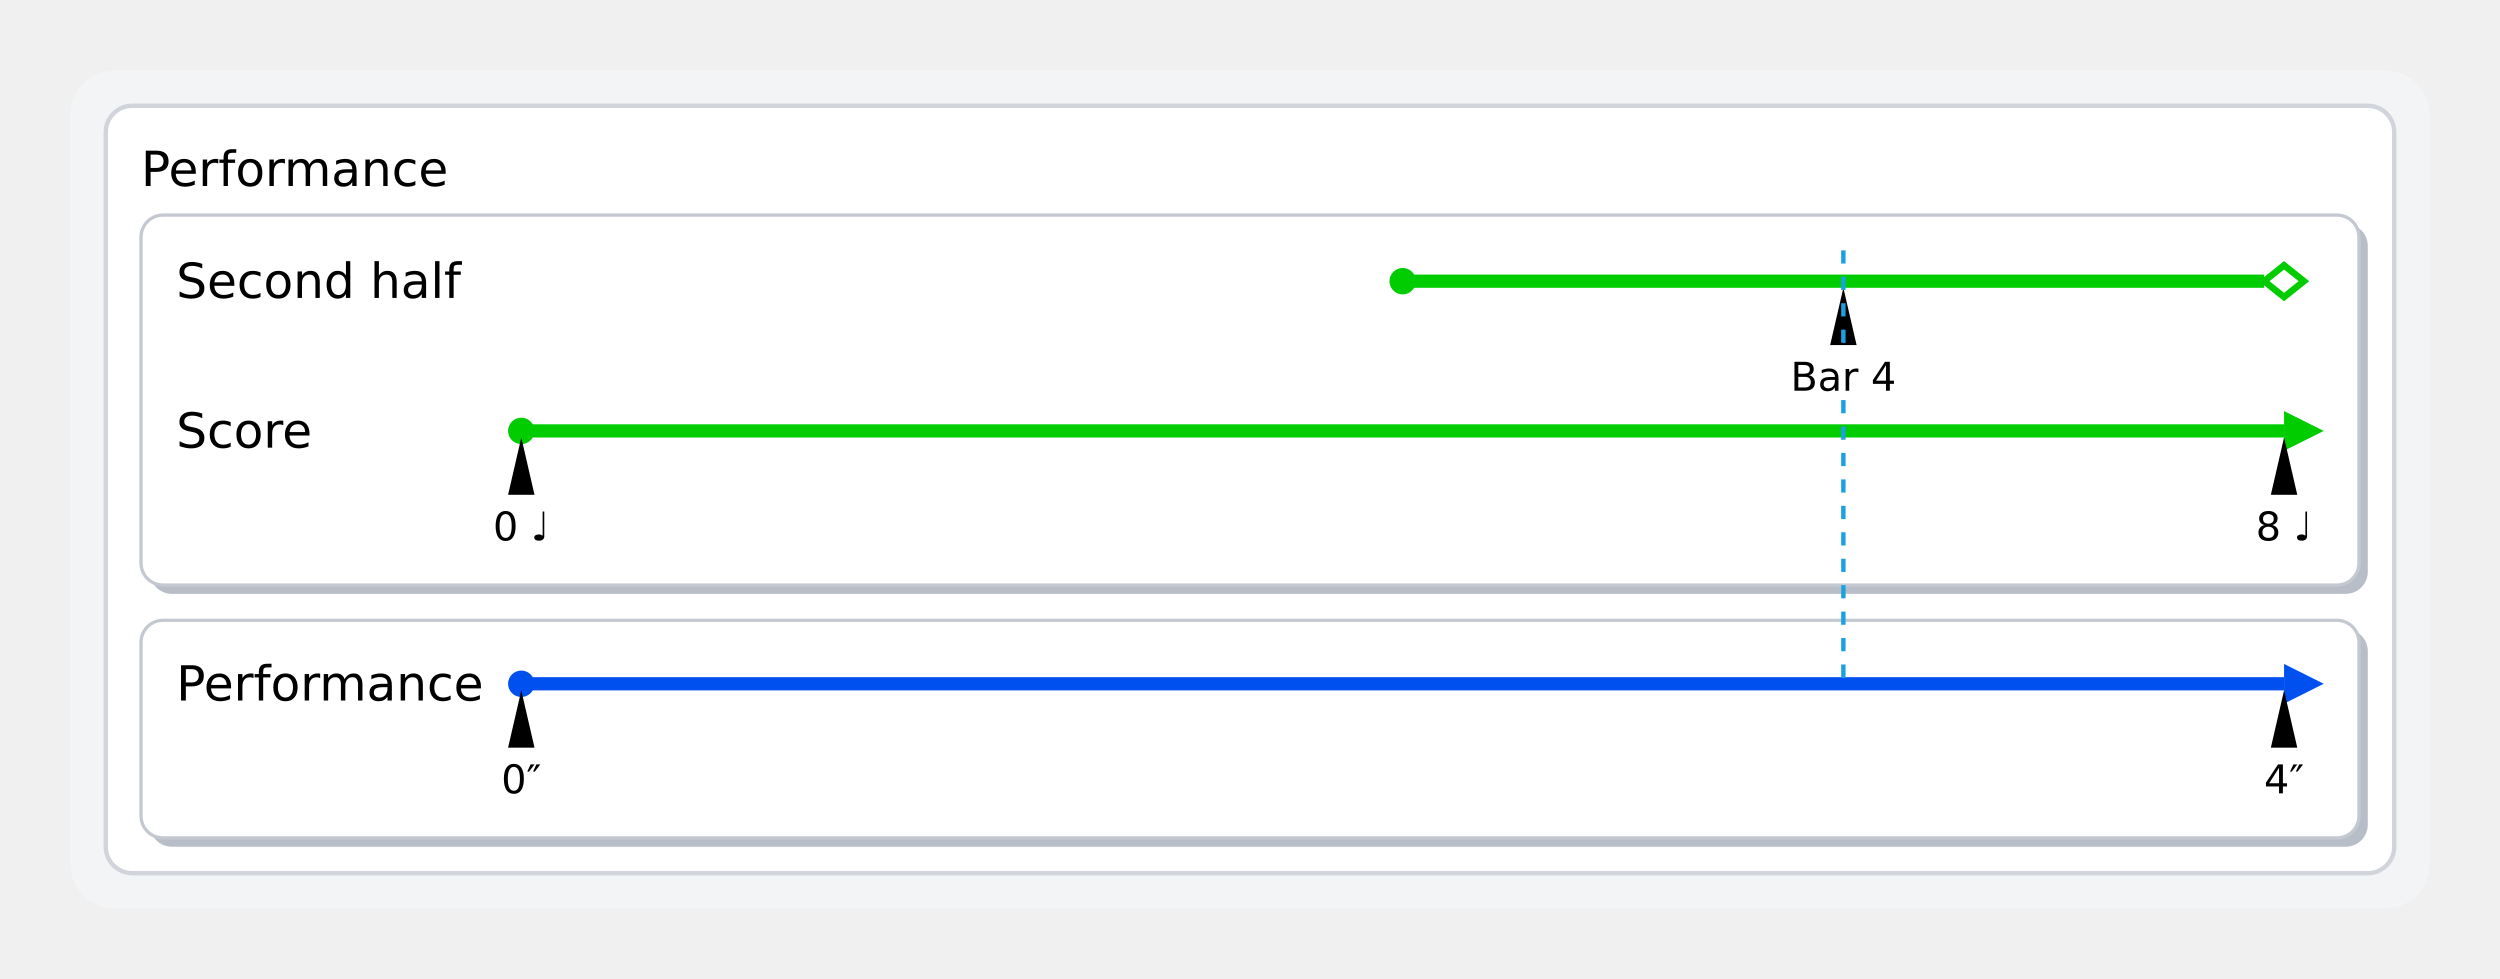
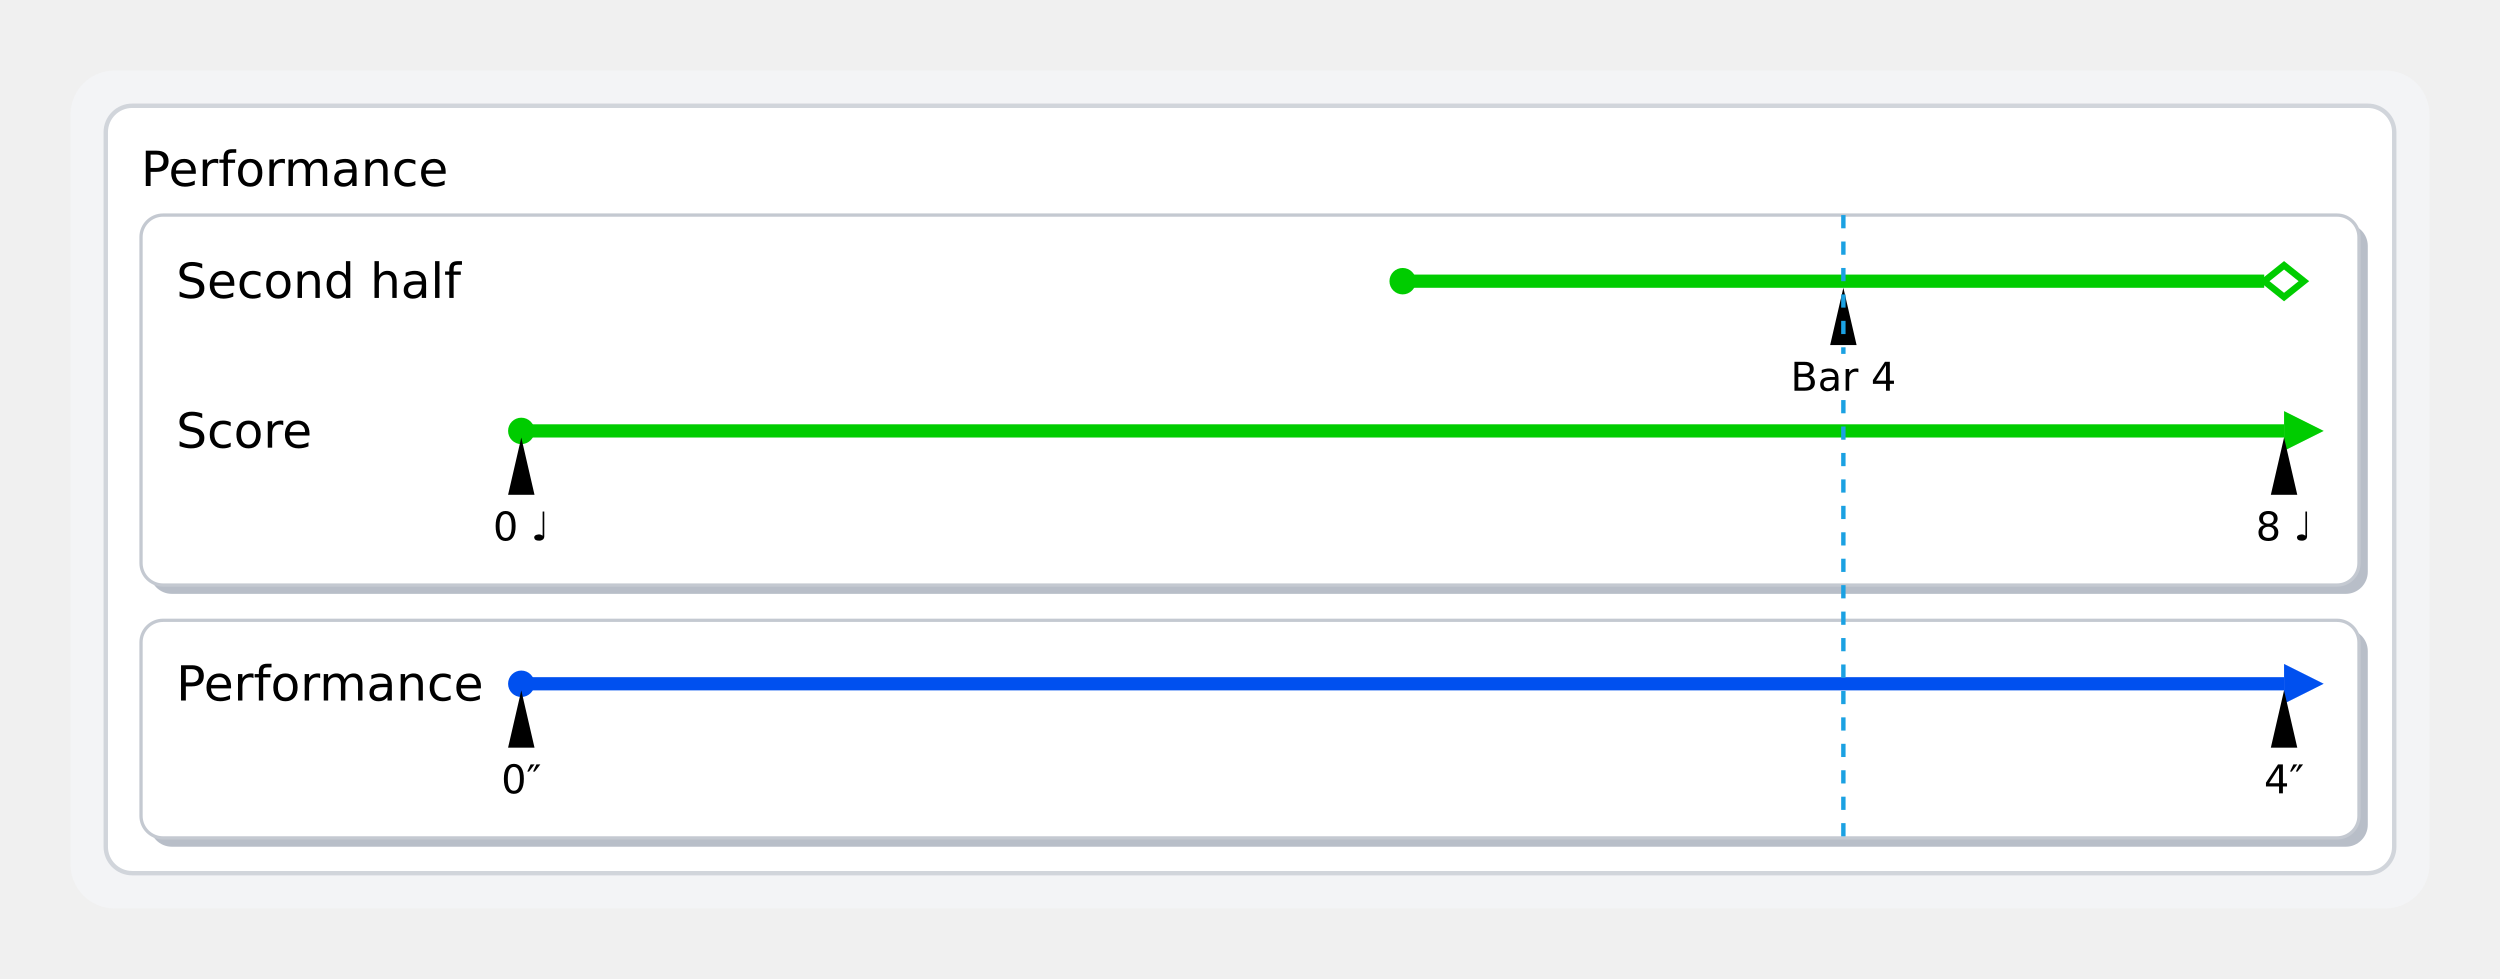
<svg xmlns="http://www.w3.org/2000/svg" width="567.292" height="222.137" viewBox="0 0 567.292 222.137" font-family="DejaVu Sans, Noto Music" text-rendering="geometricPrecision" style="font-kerning:none;font-variant-ligatures:none">
  <g transform="translate(16 16)">
    <rect x="0" y="0" width="535.292" height="190.137" rx="10" fill="#F3F4F6" />
    <rect data-id="group_1" x="8" y="8" width="519.292" height="174.137" rx="6" fill="#FFFFFF" stroke="#D1D5DB" stroke-width="1" />
    <text data-id="group_1" data-part="name" x="16" y="26.21" text-anchor="start" font-size="11" fill="#000000">Performance</text>
    <rect data-id="score" data-part="card" x="18" y="34.805" width="503.291" height="83.953" rx="5" fill="#B8BEC8" />
    <rect data-id="score" data-part="card" x="16" y="32.805" width="503.291" height="83.953" rx="5" fill="#FFFFFF" stroke="#C4C9D1" stroke-width="0.75" />
    <line data-id="score" x1="102.291" y1="81.781" x2="502.291" y2="81.781" stroke="#00CC00" stroke-width="3" />
    <circle data-id="score" cx="102.291" cy="81.781" r="3" fill="#00CC00" />
    <polygon data-id="score" points="511.291,81.781 502.291,77.281 502.291,86.281" fill="#00CC00" />
    <line data-id="second-half" x1="302.291" y1="47.805" x2="497.791" y2="47.805" stroke="#00CC00" stroke-width="3" />
    <circle data-id="second-half" cx="302.291" cy="47.805" r="3" fill="#00CC00" />
    <polygon data-id="second-half" points="497.791,47.805 502.291,44.205 506.791,47.805 502.291,51.405" fill="none" stroke="#00CC00" stroke-width="1.5" />
    <polygon data-id="timestamp_4" points="102.291,83.281 99.291,96.281 105.291,96.281" fill="#000000" />
    <polygon data-id="timestamp_5" points="502.291,83.281 499.291,96.281 505.291,96.281" fill="#000000" />
    <polygon data-id="timestamp_1" points="402.291,49.305 399.291,62.305 405.291,62.305" fill="#000000" />
    <text data-id="second-half" data-part="name" x="24" y="51.613" text-anchor="start" font-size="11" fill="#000000">Second half</text>
    <text data-id="score" data-part="name" x="24" y="85.589" text-anchor="start" font-size="11" fill="#000000">Score</text>
    <text data-id="timestamp_4" data-part="coordinate" x="102.291" y="106.635" text-anchor="middle" font-size="9" fill="#000000">0 ♩</text>
    <text data-id="timestamp_5" data-part="coordinate" x="502.291" y="106.635" text-anchor="middle" font-size="9" fill="#000000">8 ♩</text>
    <text data-id="timestamp_1" data-part="name" x="402.291" y="72.659" text-anchor="middle" font-size="9" fill="#000000">Bar 4</text>
    <rect data-id="performance" data-part="card" x="18" y="126.758" width="503.291" height="49.379" rx="5" fill="#B8BEC8" />
    <rect data-id="performance" data-part="card" x="16" y="124.758" width="503.291" height="49.379" rx="5" fill="#FFFFFF" stroke="#C4C9D1" stroke-width="0.75" />
    <line data-id="performance" x1="102.291" y1="139.16" x2="502.291" y2="139.16" stroke="#0050EF" stroke-width="3" />
    <circle data-id="performance" cx="102.291" cy="139.16" r="3" fill="#0050EF" />
    <polygon data-id="performance" points="511.291,139.16 502.291,134.66 502.291,143.66" fill="#0050EF" />
    <polygon data-id="timestamp_2" points="102.291,140.66 99.291,153.66 105.291,153.66" fill="#000000" />
    <polygon data-id="timestamp_3" points="502.291,140.66 499.291,153.66 505.291,153.66" fill="#000000" />
    <text data-id="performance" data-part="name" x="24" y="142.968" text-anchor="start" font-size="11" fill="#000000">Performance</text>
    <text data-id="timestamp_2" data-part="coordinate" x="102.291" y="164.014" text-anchor="middle" font-size="9" fill="#000000">0″</text>
    <text data-id="timestamp_3" data-part="coordinate" x="502.291" y="164.014" text-anchor="middle" font-size="9" fill="#000000">4″</text>
-     <line data-id="timestamp_1" data-part="line" x1="402.291" y1="40.805" x2="402.291" y2="64.305" stroke="#1BA1E2" stroke-width="1" stroke-dasharray="3 3" />
-     <line data-id="timestamp_1" data-part="line" x1="402.291" y1="74.781" x2="402.291" y2="139.16" stroke="#1BA1E2" stroke-width="1" stroke-dasharray="3 3" />
+     <line data-id="timestamp_1" data-part="line" x1="402.291" y1="32.805" x2="402.291" y2="64.305" stroke="#1BA1E2" stroke-width="1" stroke-dasharray="3 3" />
+     <line data-id="timestamp_1" data-part="line" x1="402.291" y1="74.781" x2="402.291" y2="174.137" stroke="#1BA1E2" stroke-width="1" stroke-dasharray="3 3" />
  </g>
</svg>
